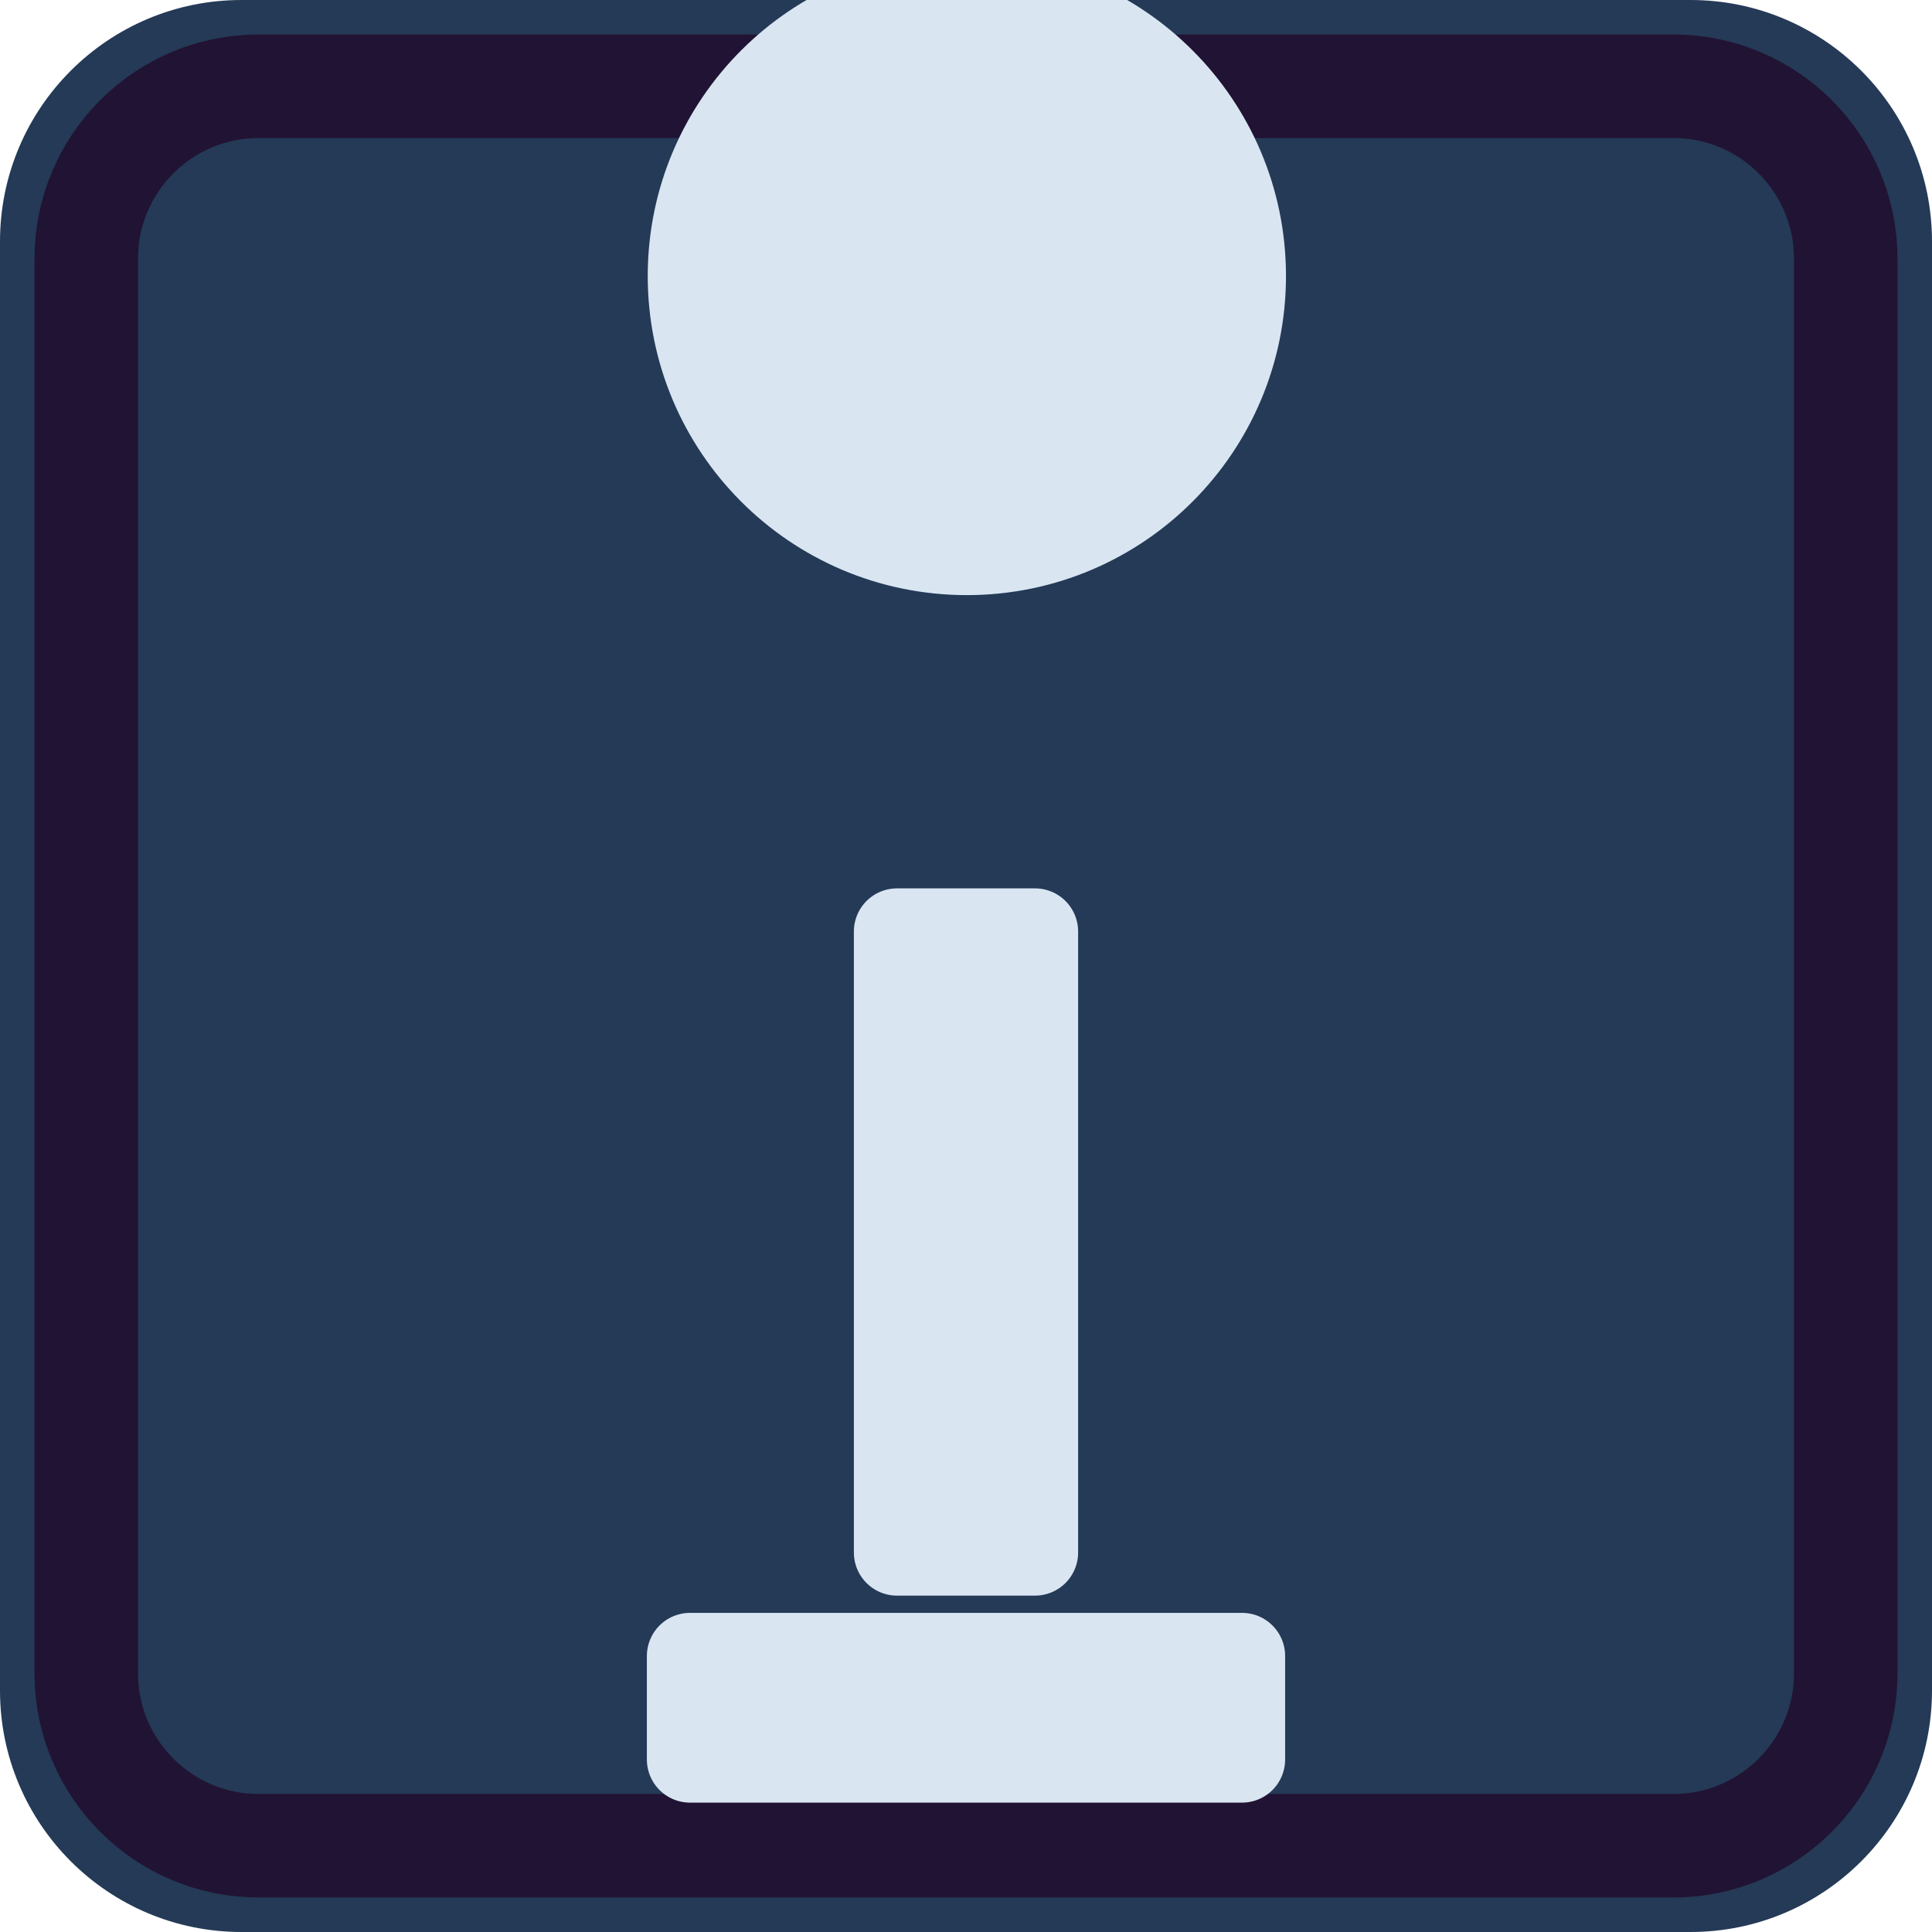
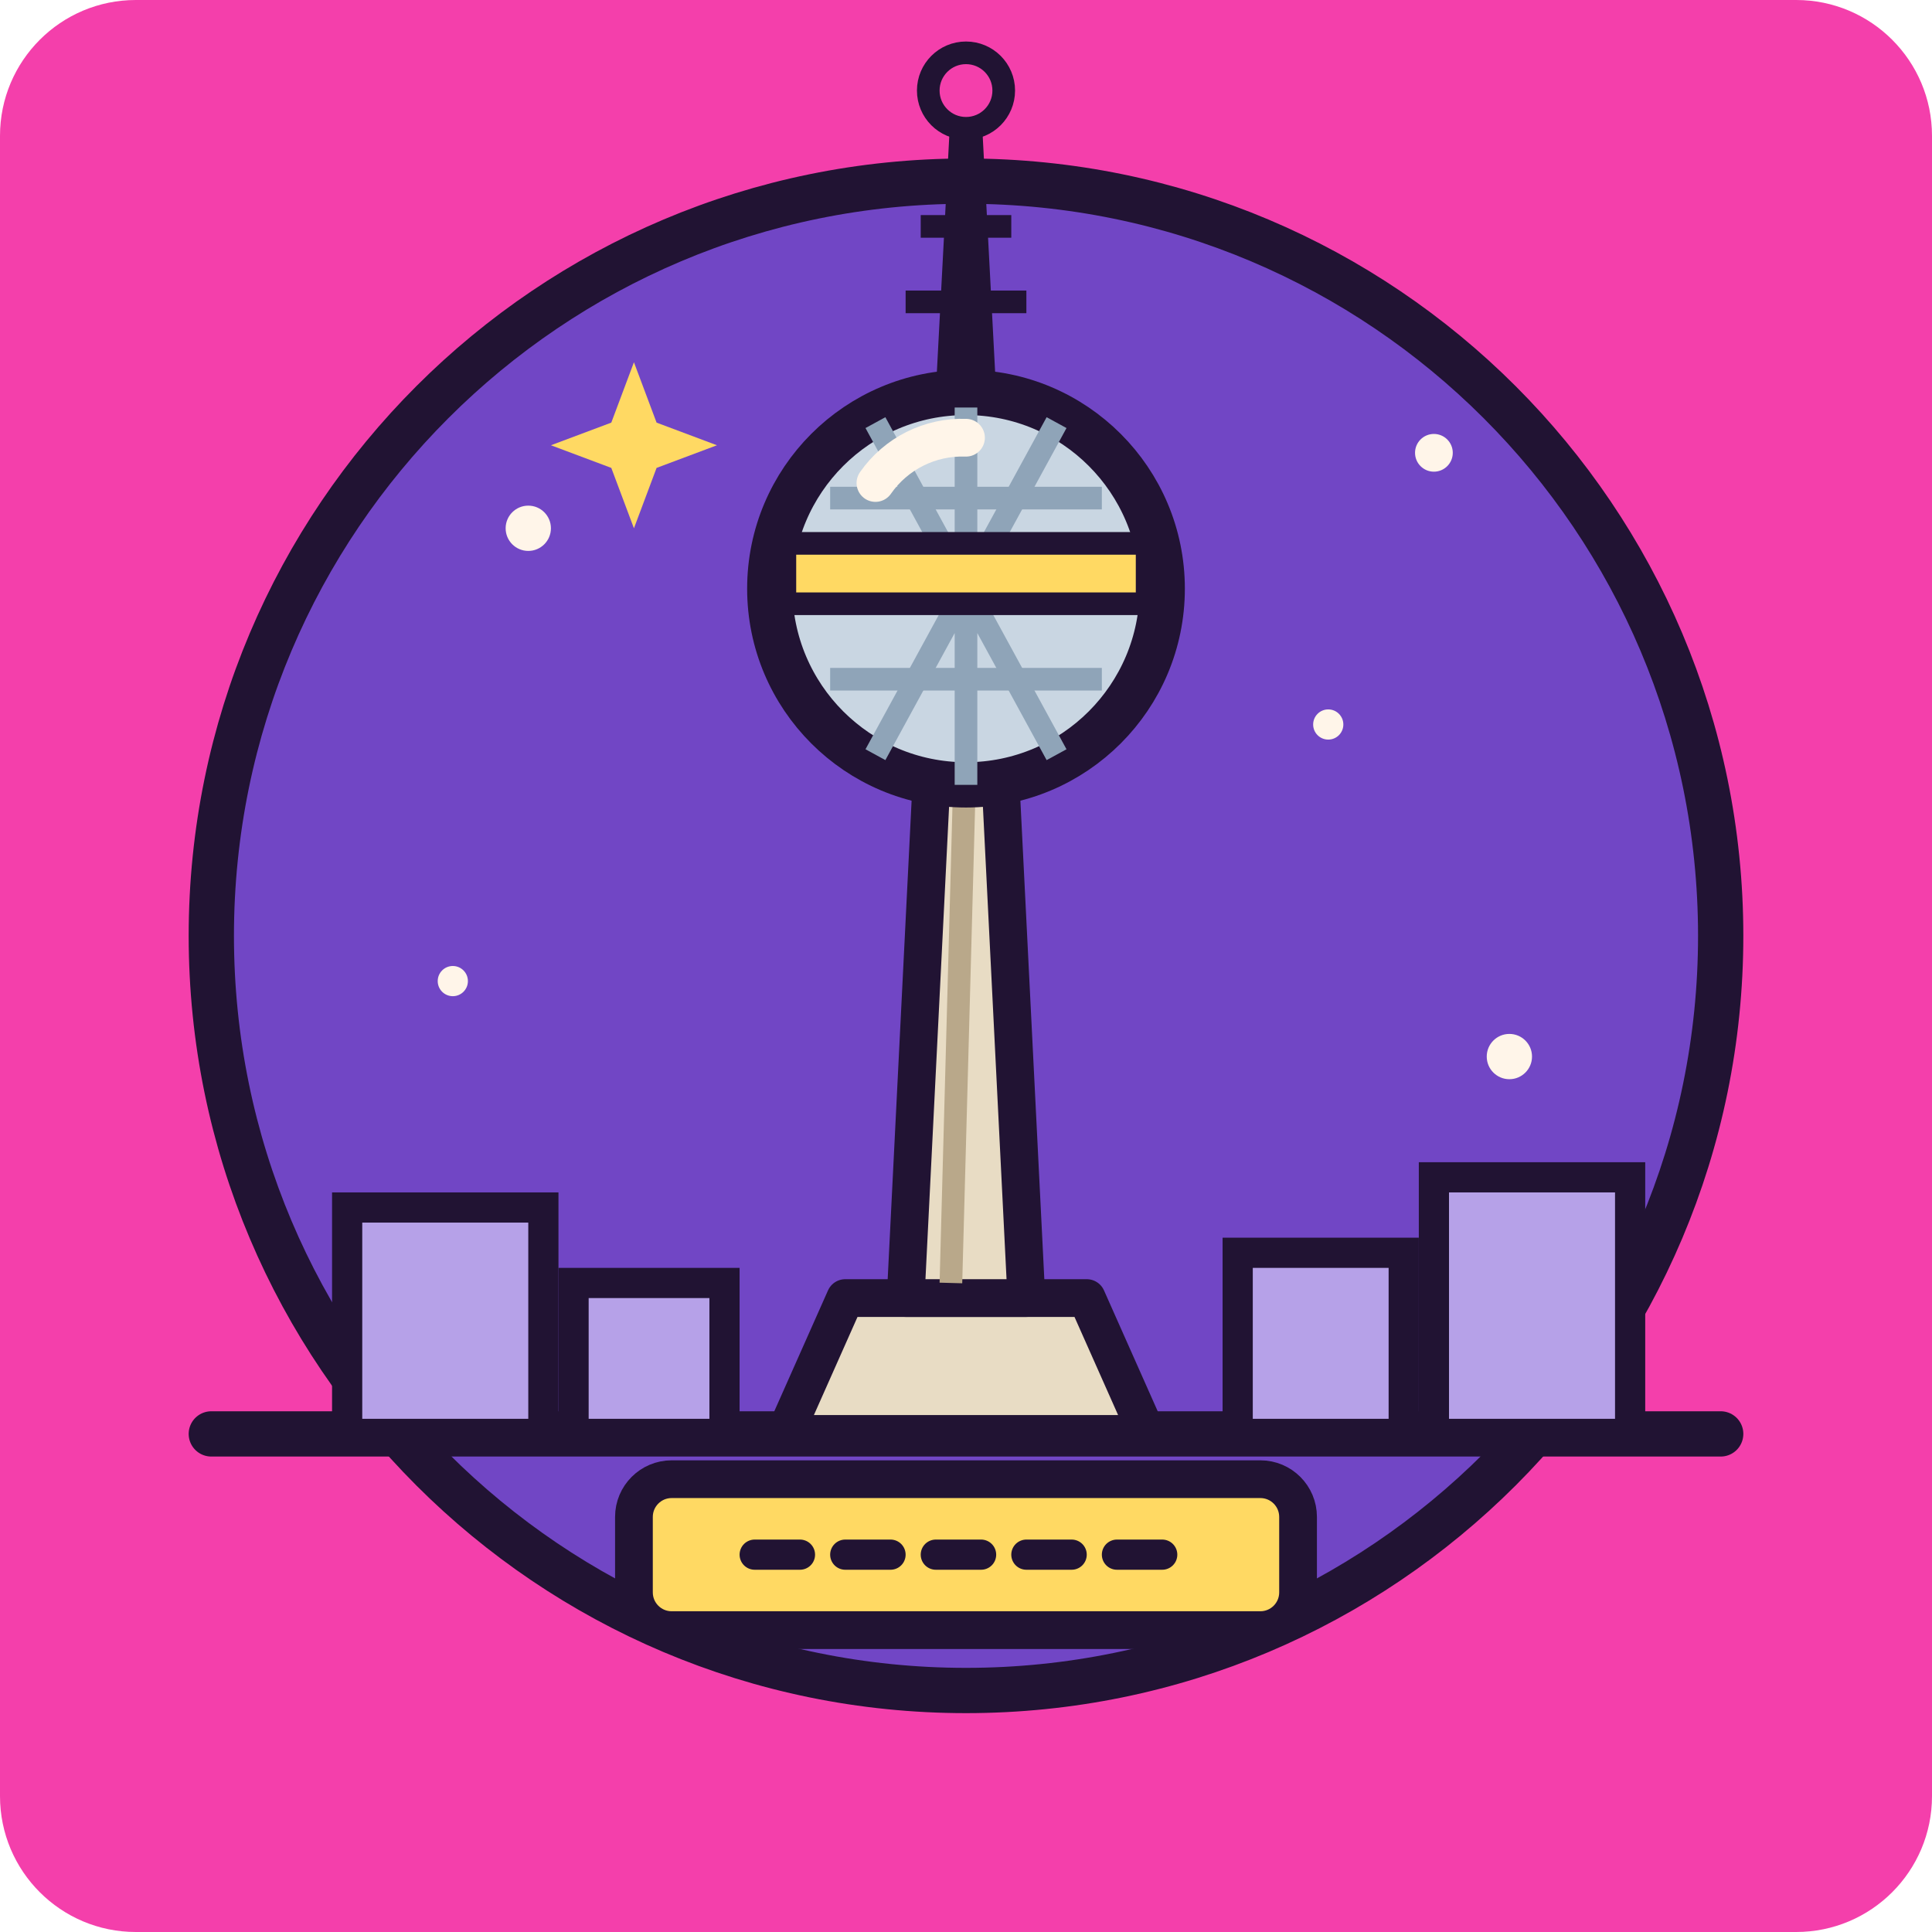
- <svg xmlns="http://www.w3.org/2000/svg" viewBox="0 0 112 112" width="112" height="112" role="img" aria-label="TV tower">
-   <rect width="112" height="112" rx="14" fill="#243A57" />
-   <rect x="5" y="5" width="102" height="102" rx="10" fill="none" stroke="#211333" stroke-width="6" />
-   <g fill="#D9E6F2" stroke="#D9E6F2" stroke-width="5" stroke-linecap="round" stroke-linejoin="round">
-     <path d="M52 90h8V54h-8z M56 20v12 M56 32a16 16 0 1 1 0.1 0z M40 96h32v6H40z" />
+ <svg xmlns="http://www.w3.org/2000/svg" viewBox="0 0 256 256" width="256" height="256" role="img" aria-label="Berlin TV Tower souvenir">
+   <rect width="256" height="256" rx="18" fill="#F43FAB" />
+   <circle cx="128" cy="124" r="100" fill="#7146C5" stroke="#211333" stroke-width="6" />
+   <g fill="#FFF5E9">
+     <circle cx="70" cy="70" r="3" />
+     <circle cx="190" cy="60" r="2.5" />
+     <circle cx="60" cy="130" r="2" />
+     <circle cx="200" cy="140" r="3" />
+     <circle cx="176" cy="96" r="2" />
  </g>
+   <path d="M84 48 l3 8 8 3 -8 3 -3 8 -3 -8 -8 -3 8 -3 Z" fill="#FFD963" />
+   <path d="M28 190 H228" stroke="#211333" stroke-width="6" stroke-linecap="round" />
+   <g fill="#B6A1E8" stroke="#211333" stroke-width="4">
+     <rect x="46" y="160" width="26" height="30" />
+     <rect x="76" y="170" width="20" height="20" />
+     <rect x="164" y="166" width="22" height="24" />
+     <rect x="190" y="156" width="26" height="34" />
+   </g>
+   <path d="M104 190 L112 172 H144 L152 190 Z" fill="#E8DCC4" stroke="#211333" stroke-width="5" stroke-linejoin="round" />
+   <path d="M120 172 L124 92 H132 L136 172 Z" fill="#E8DCC4" stroke="#211333" stroke-width="5" stroke-linejoin="round" />
+   <path d="M126 170 L128 96" stroke="#B9A88A" stroke-width="3" />
+   <circle cx="128" cy="78" r="26" fill="#C9D6E2" stroke="#211333" stroke-width="6" />
+   <path d="M110 66 L146 66 M106 78 L150 78 M110 90 L146 90" stroke="#8FA4B8" stroke-width="3" />
+   <path d="M128 52 V104 M116 56 L140 100 M140 56 L116 100" stroke="#8FA4B8" stroke-width="3" />
+   <path d="M116 64 a14 14 0 0 1 12 -6" stroke="#FFF5E9" stroke-width="5" stroke-linecap="round" fill="none" />
+   <rect x="104" y="72" width="48" height="8" fill="#FFD963" stroke="#211333" stroke-width="3" />
+   <path d="M126 52 L128 14 L130 52 Z" fill="#E4572E" stroke="#211333" stroke-width="4" stroke-linejoin="round" />
+   <path d="M120 40 H136 M122 30 H134" stroke="#211333" stroke-width="3" />
+   <circle cx="128" cy="12" r="5" fill="#F43FAB" stroke="#211333" stroke-width="3" />
+   <rect x="84" y="196" width="88" height="20" rx="5" fill="#FFD963" stroke="#211333" stroke-width="5" />
+   <path d="M100 206 h56" stroke="#211333" stroke-width="4" stroke-linecap="round" stroke-dasharray="6 6" />
</svg>
